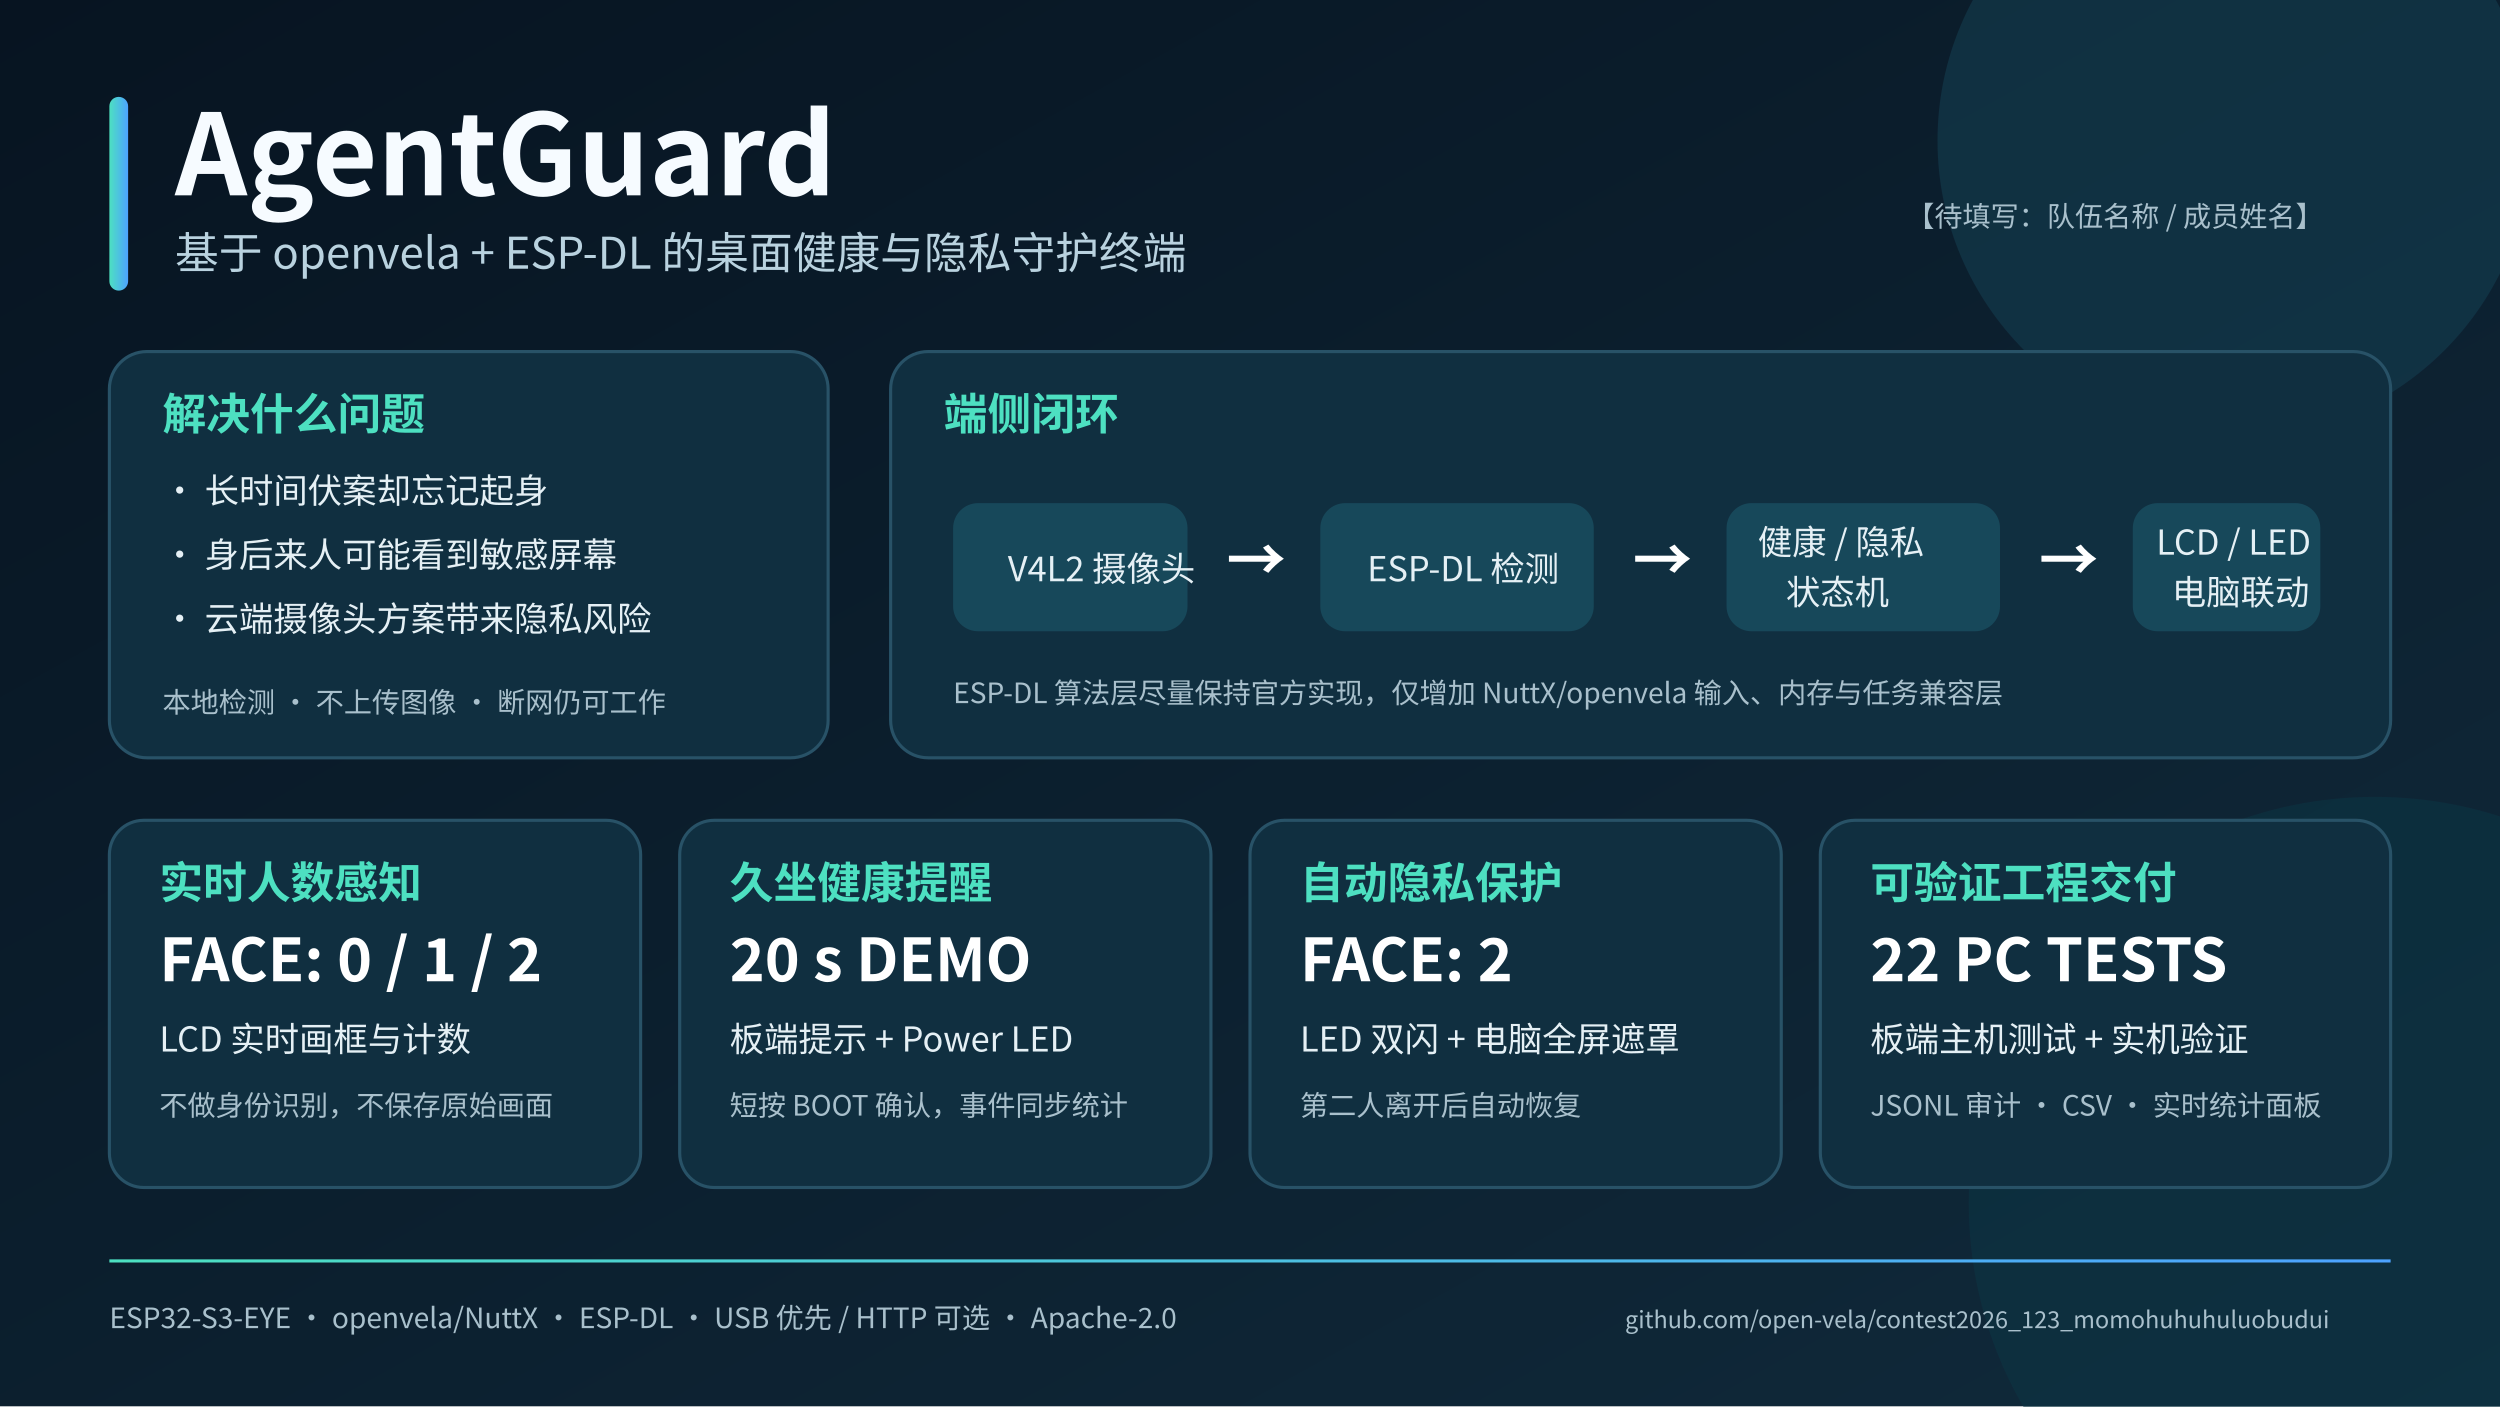
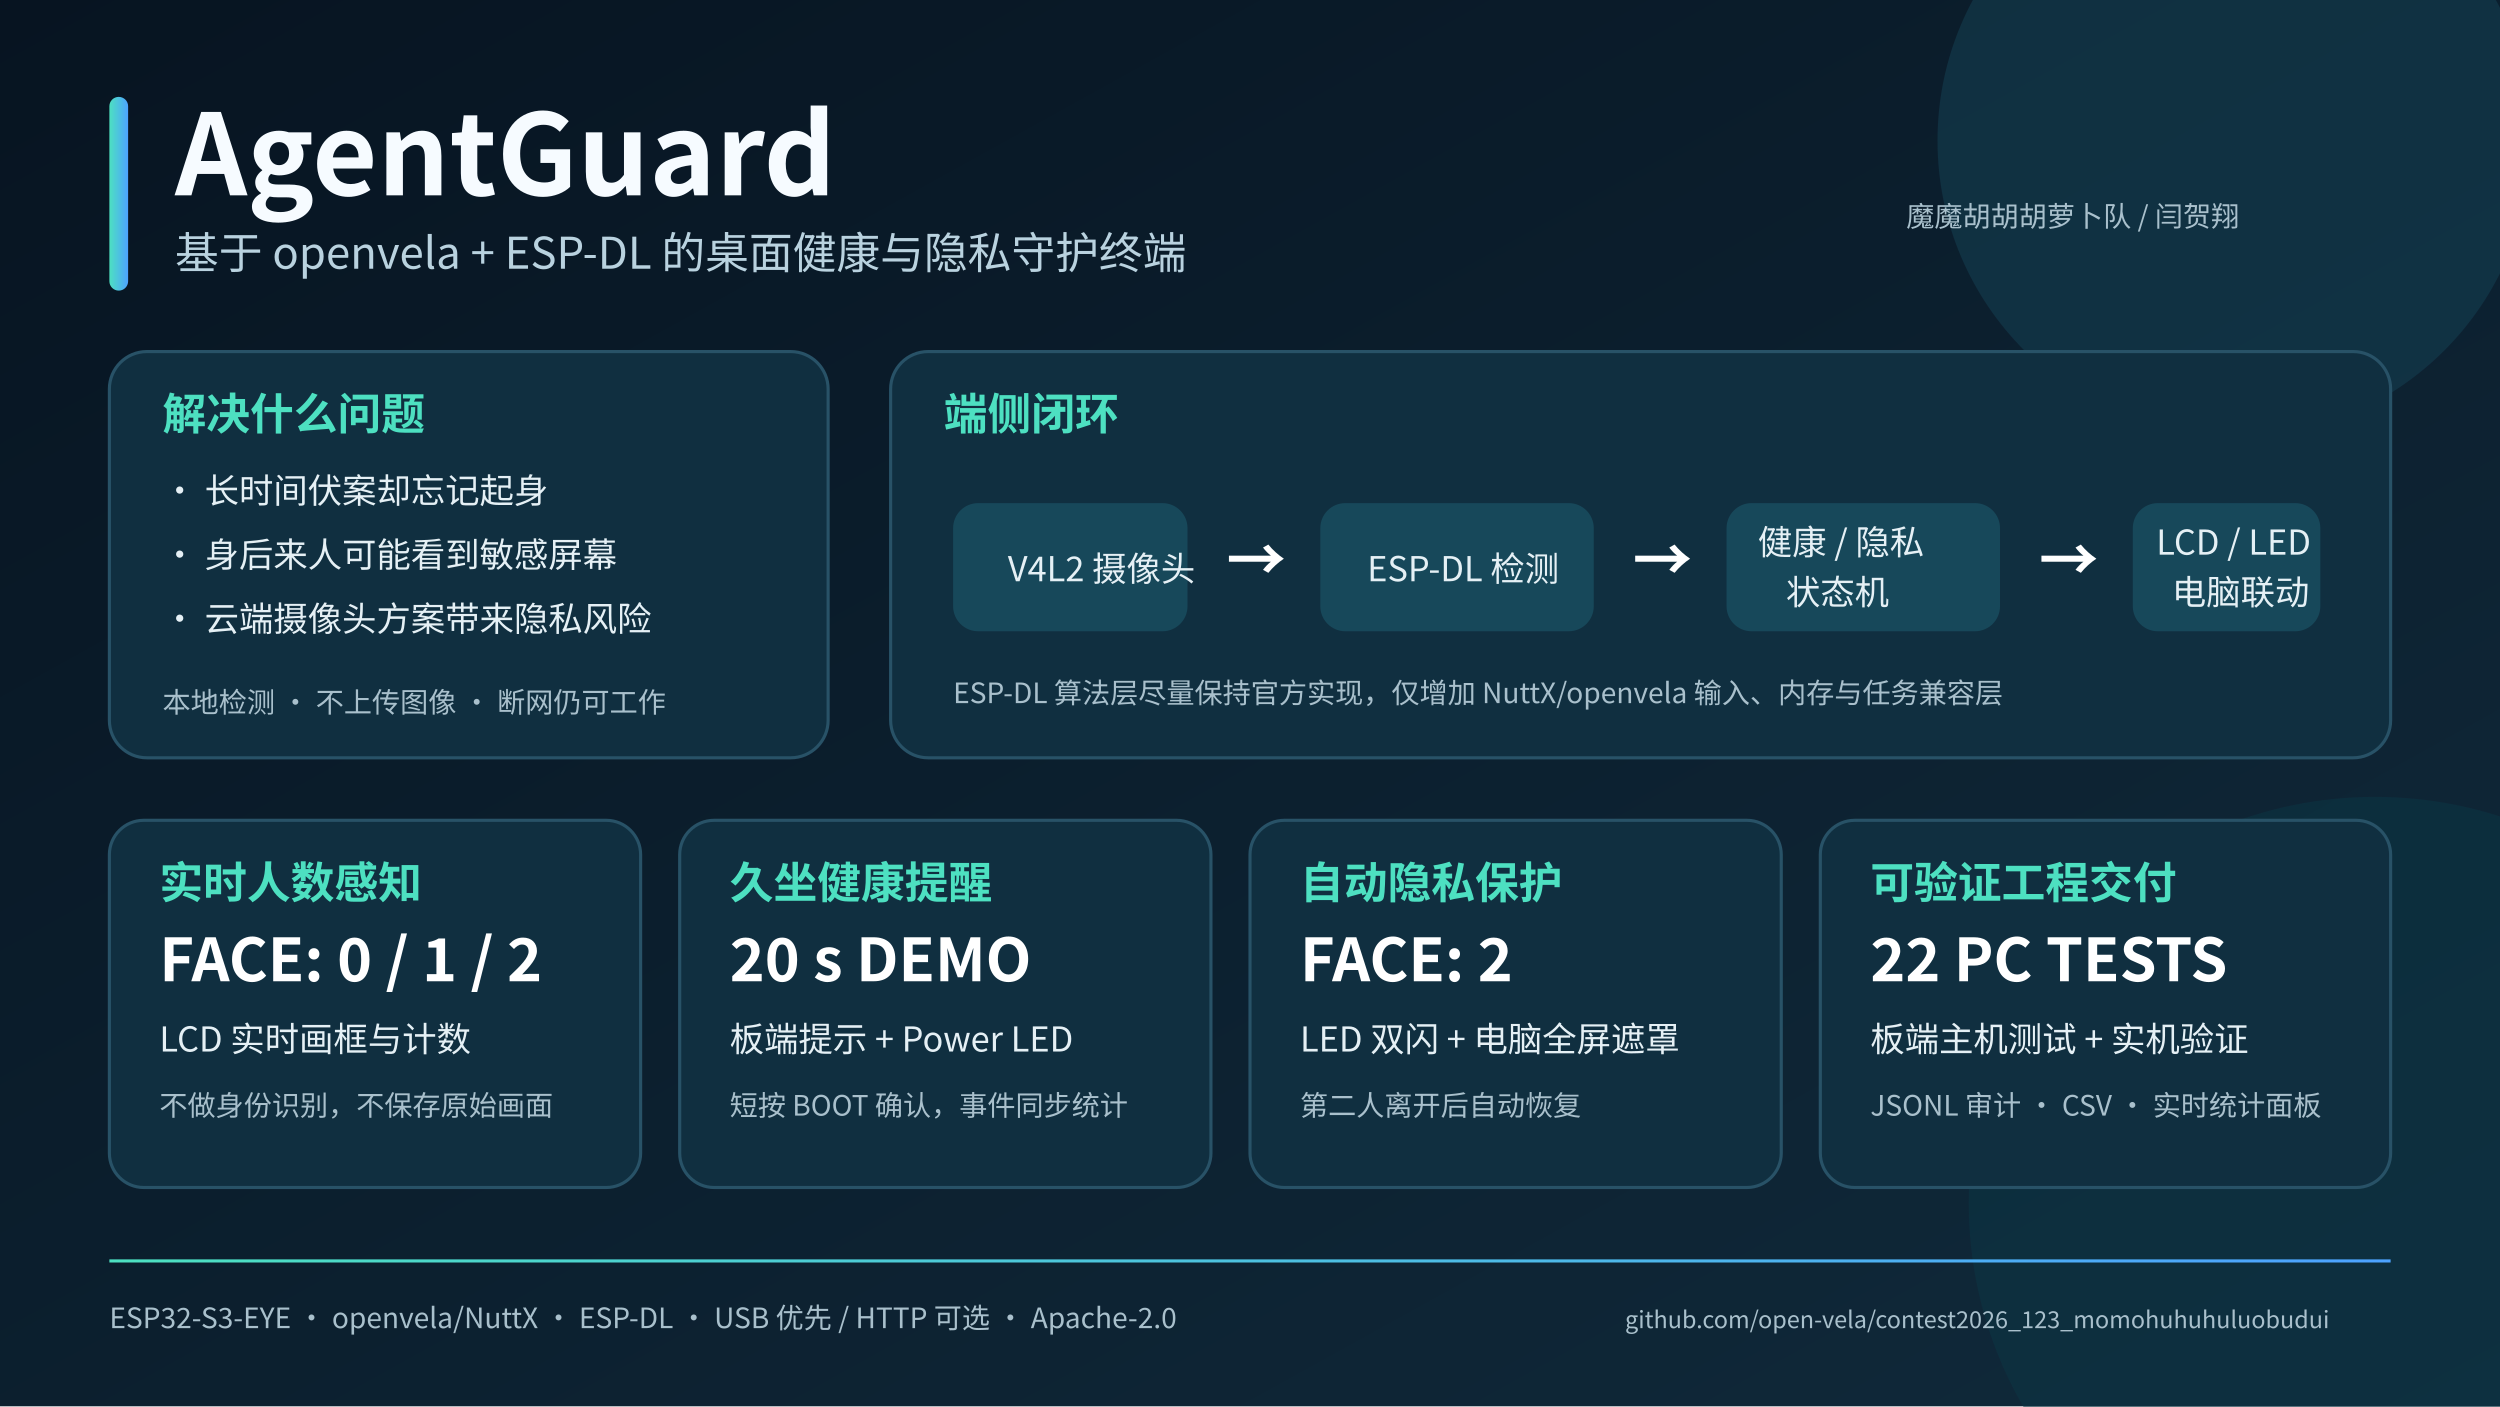
<svg xmlns="http://www.w3.org/2000/svg" width="1600" height="900" viewBox="0 0 1600 900">
  <defs>
    <linearGradient id="bg" x1="0" y1="0" x2="1" y2="1">
      <stop offset="0" stop-color="#071421" />
      <stop offset="1" stop-color="#102a3b" />
    </linearGradient>
    <linearGradient id="accent" x1="0" y1="0" x2="1" y2="0">
      <stop offset="0" stop-color="#4de0c1" />
      <stop offset="1" stop-color="#4da3ff" />
    </linearGradient>
    <style>
      .cn { font-family: 'Noto Sans CJK SC', 'Droid Sans Fallback', sans-serif; }
      .title { font-size: 72px; font-weight: 800; fill: #f6fbff; }
      .subtitle { font-size: 28px; fill: #b9d2df; }
      .section { font-size: 28px; font-weight: 700; fill: #4de0c1; }
      .body { font-size: 22px; fill: #e5f0f5; }
      .small { font-size: 18px; fill: #a9c0cc; }
      .tiny { font-size: 15px; fill: #a9c0cc; }
      .metric { font-size: 38px; font-weight: 800; fill: #ffffff; }
    </style>
  </defs>
  <rect width="1600" height="900" fill="url(#bg)" />
  <circle cx="1430" cy="90" r="190" fill="#143f52" opacity="0.55" />
  <circle cx="1520" cy="770" r="260" fill="#0b3544" opacity="0.55" />
  <rect x="70" y="62" width="12" height="124" rx="6" fill="url(#accent)" />
  <text x="112" y="125" class="cn title">AgentGuard</text>
  <text x="112" y="172" class="cn subtitle">基于 openvela + ESP-DL 的桌面健康与隐私守护终端</text>
-   <text x="1220" y="145" class="cn small">【待填写：队伍名称 / 成员姓名】</text>
+   <text x="1220" y="145" class="cn small">魔魔胡胡胡萝卜队 / 闫贺翔</text>
  <rect x="70" y="225" width="460" height="260" rx="24" fill="#102f40" stroke="#285267" stroke-width="2" />
  <text x="104" y="275" class="cn section">解决什么问题</text>
  <text x="104" y="322" class="cn body">• 长时间伏案却忘记起身</text>
  <text x="104" y="363" class="cn body">• 身后来人可能看到敏感屏幕</text>
  <text x="104" y="404" class="cn body">• 云端摄像头方案带来隐私风险</text>
  <text x="104" y="456" class="cn small">本地检测 · 不上传图像 · 断网仍可工作</text>
  <rect x="570" y="225" width="960" height="260" rx="24" fill="#102f40" stroke="#285267" stroke-width="2" />
  <text x="604" y="275" class="cn section">端侧闭环</text>
  <rect x="610" y="322" width="150" height="82" rx="16" fill="#17485a" />
  <text x="645" y="372" class="cn body">V4L2 摄像头</text>
  <text x="785" y="372" class="cn metric">→</text>
  <rect x="845" y="322" width="175" height="82" rx="16" fill="#17485a" />
  <text x="875" y="372" class="cn body">ESP-DL 检测</text>
  <text x="1045" y="372" class="cn metric">→</text>
  <rect x="1105" y="322" width="175" height="82" rx="16" fill="#17485a" />
  <text x="1125" y="355" class="cn body">健康 / 隐私</text>
  <text x="1143" y="387" class="cn body">状态机</text>
  <text x="1305" y="372" class="cn metric">→</text>
  <rect x="1365" y="322" width="120" height="82" rx="16" fill="#17485a" />
  <text x="1380" y="355" class="cn body">LCD / LED</text>
  <text x="1390" y="387" class="cn body">电脑联动</text>
  <text x="610" y="450" class="cn small">ESP-DL 算法层尽量保持官方实现，仅增加 NuttX/openvela 输入、内存与任务兼容层</text>
  <rect x="70" y="525" width="340" height="235" rx="22" fill="#102f40" stroke="#285267" stroke-width="2" />
  <text x="102" y="575" class="cn section">实时人数感知</text>
  <text x="102" y="628" class="cn metric">FACE: 0 / 1 / 2</text>
  <text x="102" y="673" class="cn body">LCD 实时画框与计数</text>
  <text x="102" y="714" class="cn small">不做身份识别，不保存原始画面</text>
  <rect x="435" y="525" width="340" height="235" rx="22" fill="#102f40" stroke="#285267" stroke-width="2" />
  <text x="467" y="575" class="cn section">久坐健康提醒</text>
  <text x="467" y="628" class="cn metric">20 s DEMO</text>
  <text x="467" y="673" class="cn body">板端提示 + Power LED</text>
  <text x="467" y="714" class="cn small">短按 BOOT 确认，事件同步统计</text>
  <rect x="800" y="525" width="340" height="235" rx="22" fill="#102f40" stroke="#285267" stroke-width="2" />
  <text x="832" y="575" class="cn section">自动隐私保护</text>
  <text x="832" y="628" class="cn metric">FACE: 2</text>
  <text x="832" y="673" class="cn body">LED 双闪 + 电脑全屏遮罩</text>
  <text x="832" y="714" class="cn small">第二人离开后自动恢复</text>
  <rect x="1165" y="525" width="365" height="235" rx="22" fill="#102f40" stroke="#285267" stroke-width="2" />
  <text x="1197" y="575" class="cn section">可验证工程交付</text>
  <text x="1197" y="628" class="cn metric">22 PC TESTS</text>
  <text x="1197" y="673" class="cn body">板端主机测试 + 实机验证</text>
  <text x="1197" y="714" class="cn small">JSONL 审计 · CSV · 实时统计面板</text>
  <rect x="70" y="806" width="1460" height="2" fill="url(#accent)" />
  <text x="70" y="850" class="cn small">ESP32-S3-EYE · openvela/NuttX · ESP-DL · USB 优先 / HTTP 可选 · Apache-2.0</text>
  <text x="1040" y="850" class="cn tiny">github.com/open-vela/contest2026_123_momohuhuhuluobudui</text>
</svg>
